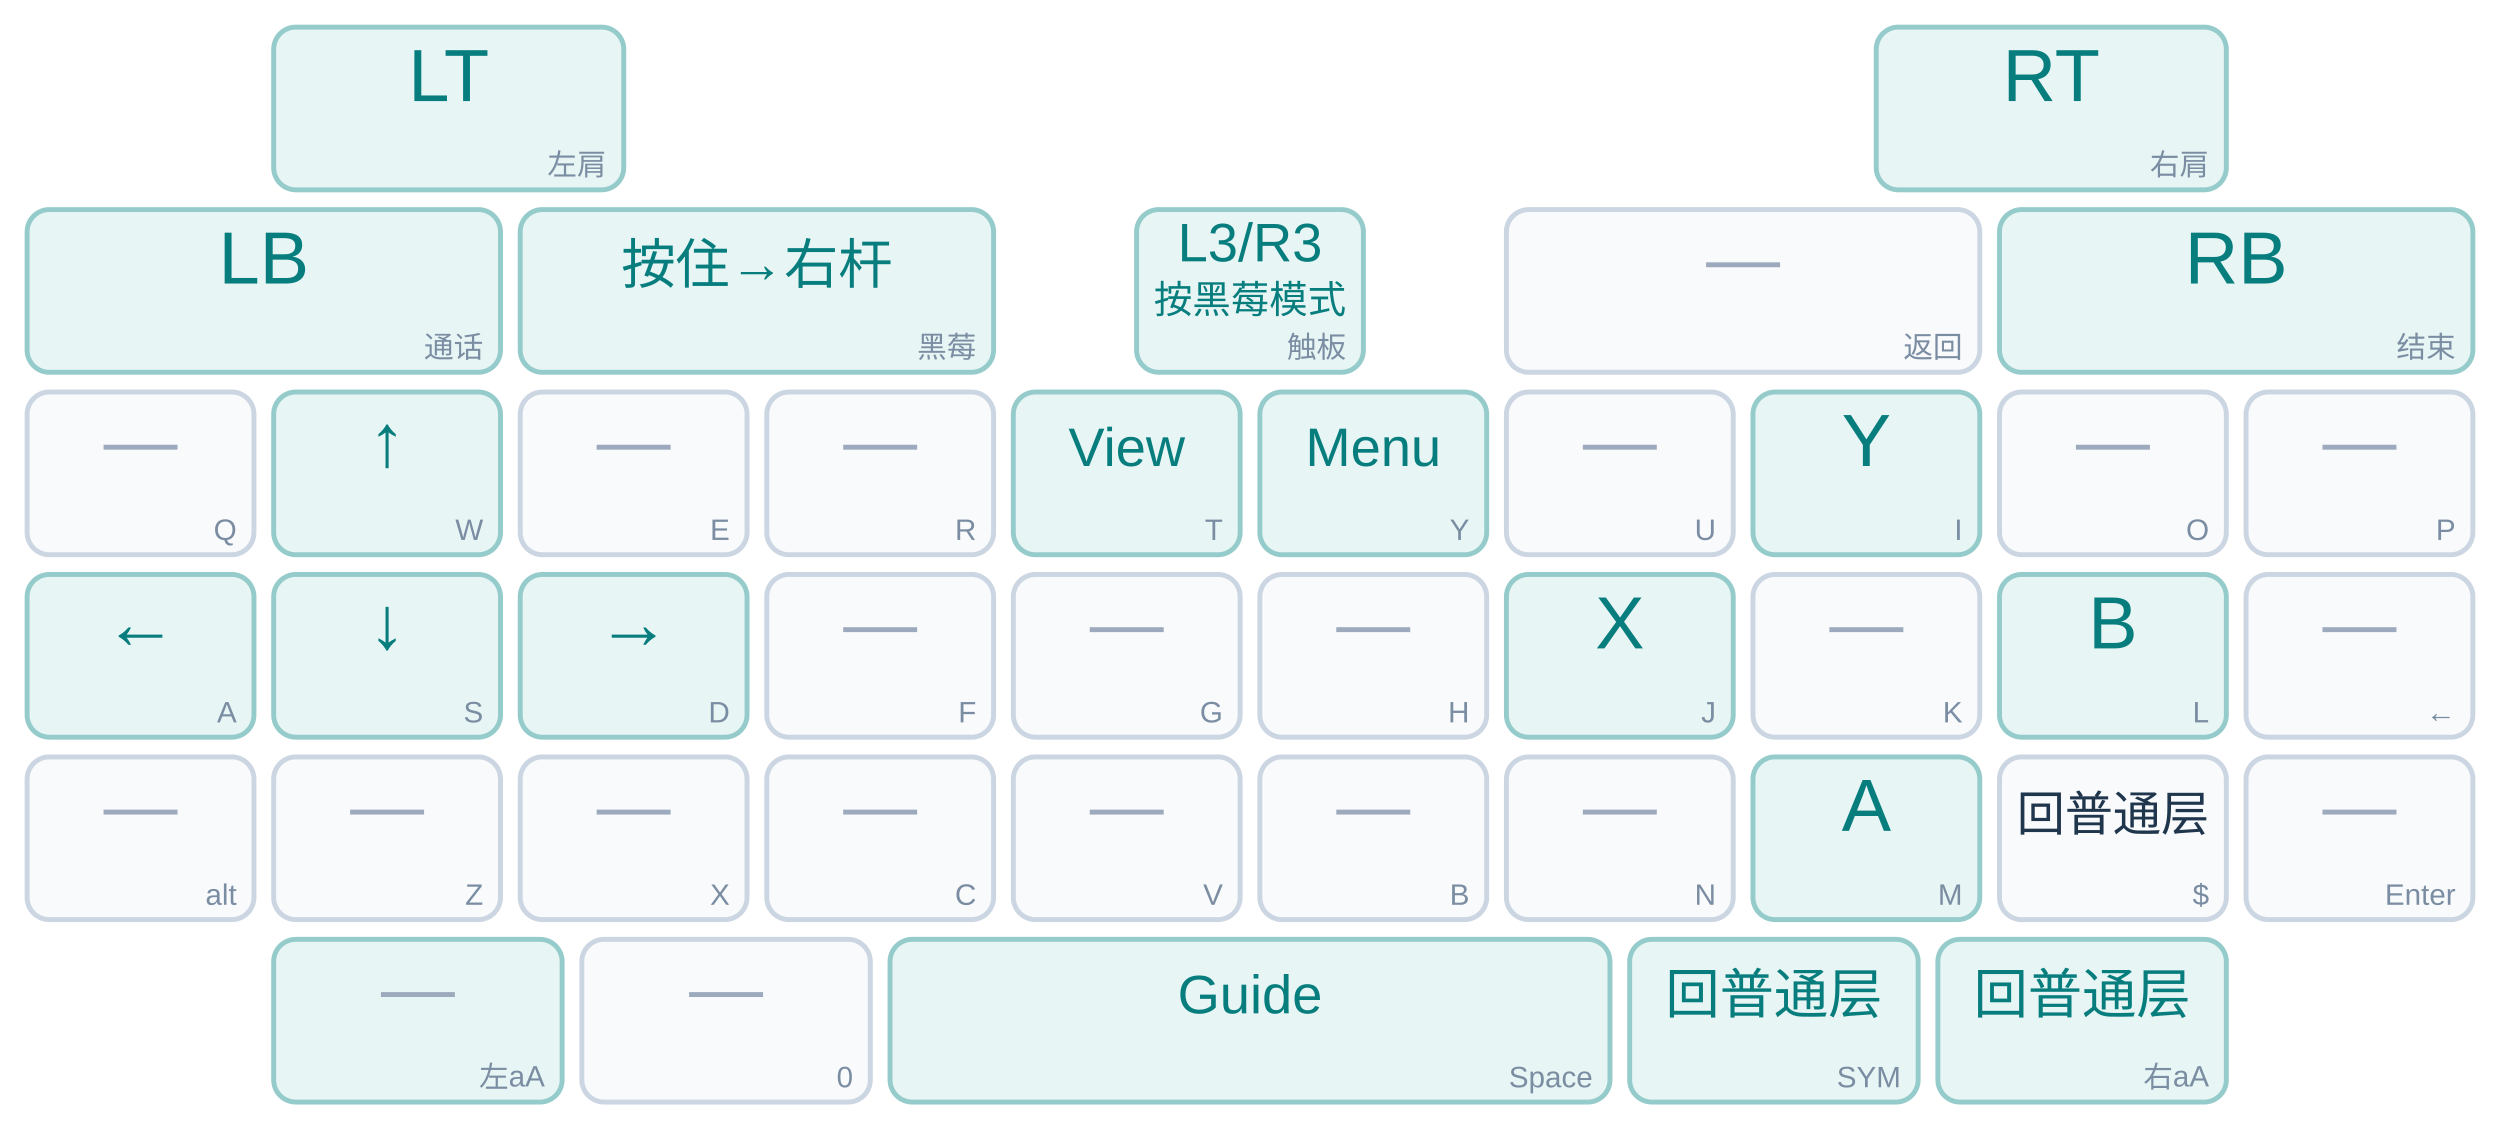
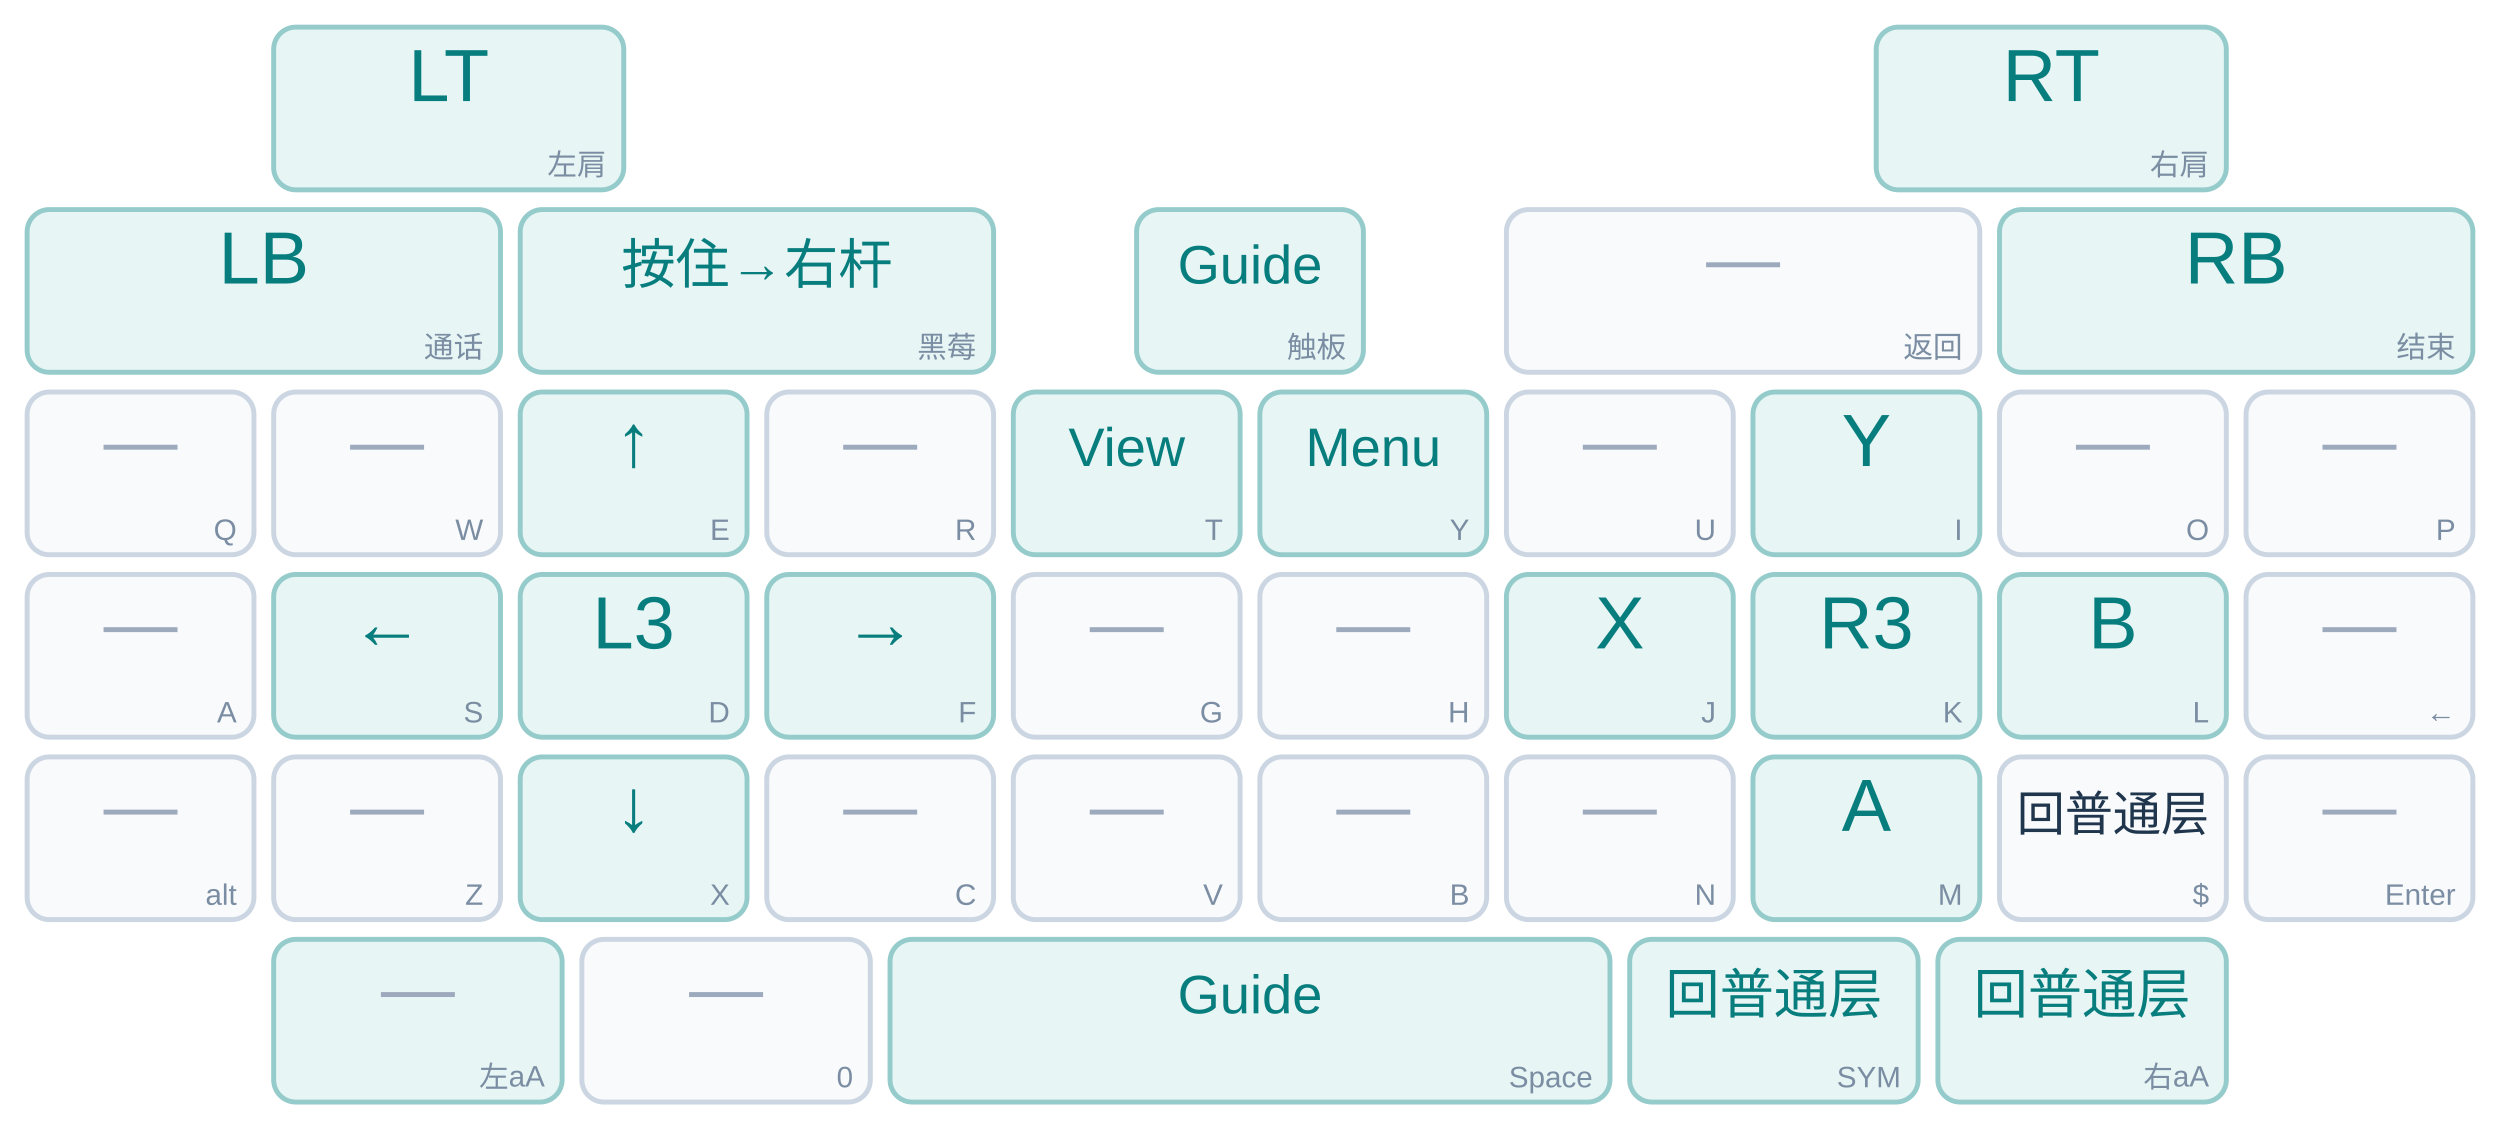
<svg xmlns="http://www.w3.org/2000/svg" viewBox="-7 -7 1014 458" role="img" aria-label="media complete keymap">
  <g data-key="0" data-binding="&amp;gamepad 10">
    <rect x="104" y="4.0" width="142" height="66.0" rx="9" fill="#e7f6f5" stroke="#95cccb" stroke-width="2" />
    <text x="175.0" y="34.0" text-anchor="middle" font-size="30" fill="#087d7e" font-family="ManualHan,Arial,sans-serif">LT</text>
    <text x="239" y="64.0" text-anchor="end" font-size="12" fill="#7b8da2" font-family="ManualHan,Arial,sans-serif">左肩</text>
  </g>
  <g data-key="1" data-binding="&amp;gamepad 11">
    <rect x="754" y="4.0" width="142" height="66.0" rx="9" fill="#e7f6f5" stroke="#95cccb" stroke-width="2" />
    <text x="825.0" y="34.0" text-anchor="middle" font-size="30" fill="#087d7e" font-family="ManualHan,Arial,sans-serif">RT</text>
    <text x="889" y="64.0" text-anchor="end" font-size="12" fill="#7b8da2" font-family="ManualHan,Arial,sans-serif">右肩</text>
  </g>
  <g data-key="2" data-binding="&amp;gamepad 8">
    <rect x="4" y="78.0" width="192" height="66.0" rx="9" fill="#e7f6f5" stroke="#95cccb" stroke-width="2" />
    <text x="100.0" y="108.0" text-anchor="middle" font-size="30" fill="#087d7e" font-family="ManualHan,Arial,sans-serif">LB</text>
    <text x="189" y="138.0" text-anchor="end" font-size="12" fill="#7b8da2" font-family="ManualHan,Arial,sans-serif">通话</text>
  </g>
  <g data-key="3" data-binding="&amp;gamepad 17">
    <rect x="204" y="78.0" width="192" height="66.0" rx="9" fill="#e7f6f5" stroke="#95cccb" stroke-width="2" />
    <text x="300.0" y="108.0" text-anchor="middle" font-size="22" fill="#087d7e" font-family="ManualHan,Arial,sans-serif">按住→右杆</text>
    <text x="389" y="138.0" text-anchor="end" font-size="12" fill="#7b8da2" font-family="ManualHan,Arial,sans-serif">黑莓</text>
  </g>
-   <g data-key="4" data-binding="&amp;gamepad 18">
+   <g data-key="4" data-binding="&amp;gamepad 14">
    <rect x="454" y="78.0" width="92" height="66.0" rx="9" fill="#e7f6f5" stroke="#95cccb" stroke-width="2" />
-     <text x="500.0" y="99.0" text-anchor="middle" font-size="22" fill="#087d7e" font-family="ManualHan,Arial,sans-serif">L3/R3</text>
-     <text x="500.0" y="120.0" text-anchor="middle" font-size="15.6" fill="#087d7e" font-family="ManualHan,Arial,sans-serif">按黑莓模式</text>
+     <text x="500.0" y="108.0" text-anchor="middle" font-size="22" fill="#087d7e" font-family="ManualHan,Arial,sans-serif">Guide</text>
    <text x="539" y="138.0" text-anchor="end" font-size="12" fill="#7b8da2" font-family="ManualHan,Arial,sans-serif">触板</text>
  </g>
  <g data-key="5" data-binding="&amp;none">
    <rect x="604" y="78.0" width="192" height="66.0" rx="9" fill="#f8fafc" stroke="#cbd6e2" stroke-width="2" />
    <text x="700.0" y="108.0" text-anchor="middle" font-size="30" fill="#9daabd" font-family="ManualHan,Arial,sans-serif">—</text>
    <text x="789" y="138.0" text-anchor="end" font-size="12" fill="#7b8da2" font-family="ManualHan,Arial,sans-serif">返回</text>
  </g>
  <g data-key="6" data-binding="&amp;gamepad 9">
    <rect x="804" y="78.0" width="192" height="66.0" rx="9" fill="#e7f6f5" stroke="#95cccb" stroke-width="2" />
    <text x="900.0" y="108.0" text-anchor="middle" font-size="30" fill="#087d7e" font-family="ManualHan,Arial,sans-serif">RB</text>
    <text x="989" y="138.0" text-anchor="end" font-size="12" fill="#7b8da2" font-family="ManualHan,Arial,sans-serif">结束</text>
  </g>
  <g data-key="7" data-binding="&amp;none">
    <rect x="4" y="152.0" width="92" height="66.0" rx="9" fill="#f8fafc" stroke="#cbd6e2" stroke-width="2" />
    <text x="50.0" y="182.0" text-anchor="middle" font-size="30" fill="#9daabd" font-family="ManualHan,Arial,sans-serif">—</text>
    <text x="89" y="212.0" text-anchor="end" font-size="12" fill="#7b8da2" font-family="ManualHan,Arial,sans-serif">Q</text>
  </g>
-   <g data-key="8" data-binding="&amp;gamepad 0">
-     <rect x="104" y="152.0" width="92" height="66.0" rx="9" fill="#e7f6f5" stroke="#95cccb" stroke-width="2" />
-     <text x="150.0" y="182.0" text-anchor="middle" font-size="30" fill="#087d7e" font-family="ManualHan,Arial,sans-serif">↑</text>
+   <g data-key="8" data-binding="&amp;none">
+     <rect x="104" y="152.0" width="92" height="66.0" rx="9" fill="#f8fafc" stroke="#cbd6e2" stroke-width="2" />
+     <text x="150.0" y="182.0" text-anchor="middle" font-size="30" fill="#9daabd" font-family="ManualHan,Arial,sans-serif">—</text>
    <text x="189" y="212.0" text-anchor="end" font-size="12" fill="#7b8da2" font-family="ManualHan,Arial,sans-serif">W</text>
  </g>
-   <g data-key="9" data-binding="&amp;none">
-     <rect x="204" y="152.0" width="92" height="66.0" rx="9" fill="#f8fafc" stroke="#cbd6e2" stroke-width="2" />
-     <text x="250.0" y="182.0" text-anchor="middle" font-size="30" fill="#9daabd" font-family="ManualHan,Arial,sans-serif">—</text>
+   <g data-key="9" data-binding="&amp;gamepad 0">
+     <rect x="204" y="152.0" width="92" height="66.0" rx="9" fill="#e7f6f5" stroke="#95cccb" stroke-width="2" />
+     <text x="250.0" y="182.0" text-anchor="middle" font-size="30" fill="#087d7e" font-family="ManualHan,Arial,sans-serif">↑</text>
    <text x="289" y="212.0" text-anchor="end" font-size="12" fill="#7b8da2" font-family="ManualHan,Arial,sans-serif">E</text>
  </g>
  <g data-key="10" data-binding="&amp;none">
    <rect x="304" y="152.0" width="92" height="66.0" rx="9" fill="#f8fafc" stroke="#cbd6e2" stroke-width="2" />
    <text x="350.0" y="182.0" text-anchor="middle" font-size="30" fill="#9daabd" font-family="ManualHan,Arial,sans-serif">—</text>
    <text x="389" y="212.0" text-anchor="end" font-size="12" fill="#7b8da2" font-family="ManualHan,Arial,sans-serif">R</text>
  </g>
  <g data-key="11" data-binding="&amp;gamepad 12">
    <rect x="404" y="152.0" width="92" height="66.0" rx="9" fill="#e7f6f5" stroke="#95cccb" stroke-width="2" />
    <text x="450.0" y="182.0" text-anchor="middle" font-size="22" fill="#087d7e" font-family="ManualHan,Arial,sans-serif">View</text>
    <text x="489" y="212.0" text-anchor="end" font-size="12" fill="#7b8da2" font-family="ManualHan,Arial,sans-serif">T</text>
  </g>
  <g data-key="12" data-binding="&amp;gamepad 13">
    <rect x="504" y="152.0" width="92" height="66.0" rx="9" fill="#e7f6f5" stroke="#95cccb" stroke-width="2" />
    <text x="550.0" y="182.0" text-anchor="middle" font-size="22" fill="#087d7e" font-family="ManualHan,Arial,sans-serif">Menu</text>
    <text x="589" y="212.0" text-anchor="end" font-size="12" fill="#7b8da2" font-family="ManualHan,Arial,sans-serif">Y</text>
  </g>
  <g data-key="13" data-binding="&amp;none">
    <rect x="604" y="152.0" width="92" height="66.0" rx="9" fill="#f8fafc" stroke="#cbd6e2" stroke-width="2" />
    <text x="650.0" y="182.0" text-anchor="middle" font-size="30" fill="#9daabd" font-family="ManualHan,Arial,sans-serif">—</text>
    <text x="689" y="212.0" text-anchor="end" font-size="12" fill="#7b8da2" font-family="ManualHan,Arial,sans-serif">U</text>
  </g>
  <g data-key="14" data-binding="&amp;gamepad 7">
    <rect x="704" y="152.0" width="92" height="66.0" rx="9" fill="#e7f6f5" stroke="#95cccb" stroke-width="2" />
    <text x="750.0" y="182.0" text-anchor="middle" font-size="30" fill="#087d7e" font-family="ManualHan,Arial,sans-serif">Y</text>
    <text x="789" y="212.0" text-anchor="end" font-size="12" fill="#7b8da2" font-family="ManualHan,Arial,sans-serif">I</text>
  </g>
  <g data-key="15" data-binding="&amp;none">
    <rect x="804" y="152.0" width="92" height="66.0" rx="9" fill="#f8fafc" stroke="#cbd6e2" stroke-width="2" />
    <text x="850.0" y="182.0" text-anchor="middle" font-size="30" fill="#9daabd" font-family="ManualHan,Arial,sans-serif">—</text>
    <text x="889" y="212.0" text-anchor="end" font-size="12" fill="#7b8da2" font-family="ManualHan,Arial,sans-serif">O</text>
  </g>
  <g data-key="16" data-binding="&amp;none">
    <rect x="904" y="152.0" width="92" height="66.0" rx="9" fill="#f8fafc" stroke="#cbd6e2" stroke-width="2" />
    <text x="950.0" y="182.0" text-anchor="middle" font-size="30" fill="#9daabd" font-family="ManualHan,Arial,sans-serif">—</text>
    <text x="989" y="212.0" text-anchor="end" font-size="12" fill="#7b8da2" font-family="ManualHan,Arial,sans-serif">P</text>
  </g>
-   <g data-key="17" data-binding="&amp;gamepad 2">
-     <rect x="4" y="226.0" width="92" height="66.0" rx="9" fill="#e7f6f5" stroke="#95cccb" stroke-width="2" />
-     <text x="50.0" y="256.0" text-anchor="middle" font-size="30" fill="#087d7e" font-family="ManualHan,Arial,sans-serif">←</text>
+   <g data-key="17" data-binding="&amp;none">
+     <rect x="4" y="226.0" width="92" height="66.0" rx="9" fill="#f8fafc" stroke="#cbd6e2" stroke-width="2" />
+     <text x="50.0" y="256.0" text-anchor="middle" font-size="30" fill="#9daabd" font-family="ManualHan,Arial,sans-serif">—</text>
    <text x="89" y="286.0" text-anchor="end" font-size="12" fill="#7b8da2" font-family="ManualHan,Arial,sans-serif">A</text>
  </g>
-   <g data-key="18" data-binding="&amp;gamepad 1">
+   <g data-key="18" data-binding="&amp;gamepad 2">
    <rect x="104" y="226.0" width="92" height="66.0" rx="9" fill="#e7f6f5" stroke="#95cccb" stroke-width="2" />
-     <text x="150.0" y="256.0" text-anchor="middle" font-size="30" fill="#087d7e" font-family="ManualHan,Arial,sans-serif">↓</text>
+     <text x="150.0" y="256.0" text-anchor="middle" font-size="30" fill="#087d7e" font-family="ManualHan,Arial,sans-serif">←</text>
    <text x="189" y="286.0" text-anchor="end" font-size="12" fill="#7b8da2" font-family="ManualHan,Arial,sans-serif">S</text>
  </g>
-   <g data-key="19" data-binding="&amp;gamepad 3">
+   <g data-key="19" data-binding="&amp;gamepad 15">
    <rect x="204" y="226.0" width="92" height="66.0" rx="9" fill="#e7f6f5" stroke="#95cccb" stroke-width="2" />
-     <text x="250.0" y="256.0" text-anchor="middle" font-size="30" fill="#087d7e" font-family="ManualHan,Arial,sans-serif">→</text>
+     <text x="250.0" y="256.0" text-anchor="middle" font-size="30" fill="#087d7e" font-family="ManualHan,Arial,sans-serif">L3</text>
    <text x="289" y="286.0" text-anchor="end" font-size="12" fill="#7b8da2" font-family="ManualHan,Arial,sans-serif">D</text>
  </g>
-   <g data-key="20" data-binding="&amp;none">
-     <rect x="304" y="226.0" width="92" height="66.0" rx="9" fill="#f8fafc" stroke="#cbd6e2" stroke-width="2" />
-     <text x="350.0" y="256.0" text-anchor="middle" font-size="30" fill="#9daabd" font-family="ManualHan,Arial,sans-serif">—</text>
+   <g data-key="20" data-binding="&amp;gamepad 3">
+     <rect x="304" y="226.0" width="92" height="66.0" rx="9" fill="#e7f6f5" stroke="#95cccb" stroke-width="2" />
+     <text x="350.0" y="256.0" text-anchor="middle" font-size="30" fill="#087d7e" font-family="ManualHan,Arial,sans-serif">→</text>
    <text x="389" y="286.0" text-anchor="end" font-size="12" fill="#7b8da2" font-family="ManualHan,Arial,sans-serif">F</text>
  </g>
  <g data-key="21" data-binding="&amp;none">
    <rect x="404" y="226.0" width="92" height="66.0" rx="9" fill="#f8fafc" stroke="#cbd6e2" stroke-width="2" />
    <text x="450.0" y="256.0" text-anchor="middle" font-size="30" fill="#9daabd" font-family="ManualHan,Arial,sans-serif">—</text>
    <text x="489" y="286.0" text-anchor="end" font-size="12" fill="#7b8da2" font-family="ManualHan,Arial,sans-serif">G</text>
  </g>
  <g data-key="22" data-binding="&amp;none">
    <rect x="504" y="226.0" width="92" height="66.0" rx="9" fill="#f8fafc" stroke="#cbd6e2" stroke-width="2" />
    <text x="550.0" y="256.0" text-anchor="middle" font-size="30" fill="#9daabd" font-family="ManualHan,Arial,sans-serif">—</text>
    <text x="589" y="286.0" text-anchor="end" font-size="12" fill="#7b8da2" font-family="ManualHan,Arial,sans-serif">H</text>
  </g>
  <g data-key="23" data-binding="&amp;gamepad 6">
    <rect x="604" y="226.0" width="92" height="66.0" rx="9" fill="#e7f6f5" stroke="#95cccb" stroke-width="2" />
    <text x="650.0" y="256.0" text-anchor="middle" font-size="30" fill="#087d7e" font-family="ManualHan,Arial,sans-serif">X</text>
    <text x="689" y="286.0" text-anchor="end" font-size="12" fill="#7b8da2" font-family="ManualHan,Arial,sans-serif">J</text>
  </g>
-   <g data-key="24" data-binding="&amp;none">
-     <rect x="704" y="226.0" width="92" height="66.0" rx="9" fill="#f8fafc" stroke="#cbd6e2" stroke-width="2" />
-     <text x="750.0" y="256.0" text-anchor="middle" font-size="30" fill="#9daabd" font-family="ManualHan,Arial,sans-serif">—</text>
+   <g data-key="24" data-binding="&amp;gamepad 16">
+     <rect x="704" y="226.0" width="92" height="66.0" rx="9" fill="#e7f6f5" stroke="#95cccb" stroke-width="2" />
+     <text x="750.0" y="256.0" text-anchor="middle" font-size="30" fill="#087d7e" font-family="ManualHan,Arial,sans-serif">R3</text>
    <text x="789" y="286.0" text-anchor="end" font-size="12" fill="#7b8da2" font-family="ManualHan,Arial,sans-serif">K</text>
  </g>
  <g data-key="25" data-binding="&amp;gamepad 5">
    <rect x="804" y="226.0" width="92" height="66.0" rx="9" fill="#e7f6f5" stroke="#95cccb" stroke-width="2" />
    <text x="850.0" y="256.0" text-anchor="middle" font-size="30" fill="#087d7e" font-family="ManualHan,Arial,sans-serif">B</text>
    <text x="889" y="286.0" text-anchor="end" font-size="12" fill="#7b8da2" font-family="ManualHan,Arial,sans-serif">L</text>
  </g>
  <g data-key="26" data-binding="&amp;none">
    <rect x="904" y="226.0" width="92" height="66.0" rx="9" fill="#f8fafc" stroke="#cbd6e2" stroke-width="2" />
    <text x="950.0" y="256.0" text-anchor="middle" font-size="30" fill="#9daabd" font-family="ManualHan,Arial,sans-serif">—</text>
    <text x="989" y="286.0" text-anchor="end" font-size="12" fill="#7b8da2" font-family="ManualHan,Arial,sans-serif">←</text>
  </g>
  <g data-key="27" data-binding="&amp;none">
    <rect x="4" y="300.0" width="92" height="66.0" rx="9" fill="#f8fafc" stroke="#cbd6e2" stroke-width="2" />
    <text x="50.0" y="330.0" text-anchor="middle" font-size="30" fill="#9daabd" font-family="ManualHan,Arial,sans-serif">—</text>
    <text x="89" y="360.0" text-anchor="end" font-size="12" fill="#7b8da2" font-family="ManualHan,Arial,sans-serif">alt</text>
  </g>
  <g data-key="28" data-binding="&amp;none">
    <rect x="104" y="300.0" width="92" height="66.0" rx="9" fill="#f8fafc" stroke="#cbd6e2" stroke-width="2" />
    <text x="150.0" y="330.0" text-anchor="middle" font-size="30" fill="#9daabd" font-family="ManualHan,Arial,sans-serif">—</text>
    <text x="189" y="360.0" text-anchor="end" font-size="12" fill="#7b8da2" font-family="ManualHan,Arial,sans-serif">Z</text>
  </g>
-   <g data-key="29" data-binding="&amp;none">
-     <rect x="204" y="300.0" width="92" height="66.0" rx="9" fill="#f8fafc" stroke="#cbd6e2" stroke-width="2" />
-     <text x="250.0" y="330.0" text-anchor="middle" font-size="30" fill="#9daabd" font-family="ManualHan,Arial,sans-serif">—</text>
+   <g data-key="29" data-binding="&amp;gamepad 1">
+     <rect x="204" y="300.0" width="92" height="66.0" rx="9" fill="#e7f6f5" stroke="#95cccb" stroke-width="2" />
+     <text x="250.0" y="330.0" text-anchor="middle" font-size="30" fill="#087d7e" font-family="ManualHan,Arial,sans-serif">↓</text>
    <text x="289" y="360.0" text-anchor="end" font-size="12" fill="#7b8da2" font-family="ManualHan,Arial,sans-serif">X</text>
  </g>
  <g data-key="30" data-binding="&amp;none">
    <rect x="304" y="300.0" width="92" height="66.0" rx="9" fill="#f8fafc" stroke="#cbd6e2" stroke-width="2" />
    <text x="350.0" y="330.0" text-anchor="middle" font-size="30" fill="#9daabd" font-family="ManualHan,Arial,sans-serif">—</text>
    <text x="389" y="360.0" text-anchor="end" font-size="12" fill="#7b8da2" font-family="ManualHan,Arial,sans-serif">C</text>
  </g>
  <g data-key="31" data-binding="&amp;none">
    <rect x="404" y="300.0" width="92" height="66.0" rx="9" fill="#f8fafc" stroke="#cbd6e2" stroke-width="2" />
    <text x="450.0" y="330.0" text-anchor="middle" font-size="30" fill="#9daabd" font-family="ManualHan,Arial,sans-serif">—</text>
    <text x="489" y="360.0" text-anchor="end" font-size="12" fill="#7b8da2" font-family="ManualHan,Arial,sans-serif">V</text>
  </g>
  <g data-key="32" data-binding="&amp;none">
    <rect x="504" y="300.0" width="92" height="66.0" rx="9" fill="#f8fafc" stroke="#cbd6e2" stroke-width="2" />
    <text x="550.0" y="330.0" text-anchor="middle" font-size="30" fill="#9daabd" font-family="ManualHan,Arial,sans-serif">—</text>
    <text x="589" y="360.0" text-anchor="end" font-size="12" fill="#7b8da2" font-family="ManualHan,Arial,sans-serif">B</text>
  </g>
  <g data-key="33" data-binding="&amp;none">
    <rect x="604" y="300.0" width="92" height="66.0" rx="9" fill="#f8fafc" stroke="#cbd6e2" stroke-width="2" />
    <text x="650.0" y="330.0" text-anchor="middle" font-size="30" fill="#9daabd" font-family="ManualHan,Arial,sans-serif">—</text>
    <text x="689" y="360.0" text-anchor="end" font-size="12" fill="#7b8da2" font-family="ManualHan,Arial,sans-serif">N</text>
  </g>
  <g data-key="34" data-binding="&amp;gamepad 4">
    <rect x="704" y="300.0" width="92" height="66.0" rx="9" fill="#e7f6f5" stroke="#95cccb" stroke-width="2" />
    <text x="750.0" y="330.0" text-anchor="middle" font-size="30" fill="#087d7e" font-family="ManualHan,Arial,sans-serif">A</text>
    <text x="789" y="360.0" text-anchor="end" font-size="12" fill="#7b8da2" font-family="ManualHan,Arial,sans-serif">M</text>
  </g>
  <g data-key="35" data-binding="&amp;to DEFAULT">
    <rect x="804" y="300.0" width="92" height="66.0" rx="9" fill="#f8fafc" stroke="#cbd6e2" stroke-width="2" />
    <text x="850.0" y="330.0" text-anchor="middle" font-size="19.5" fill="#20364d" font-family="ManualHan,Arial,sans-serif">回普通层</text>
    <text x="889" y="360.0" text-anchor="end" font-size="12" fill="#7b8da2" font-family="ManualHan,Arial,sans-serif">$</text>
  </g>
  <g data-key="36" data-binding="&amp;none">
    <rect x="904" y="300.0" width="92" height="66.0" rx="9" fill="#f8fafc" stroke="#cbd6e2" stroke-width="2" />
    <text x="950.0" y="330.0" text-anchor="middle" font-size="30" fill="#9daabd" font-family="ManualHan,Arial,sans-serif">—</text>
    <text x="989" y="360.0" text-anchor="end" font-size="12" fill="#7b8da2" font-family="ManualHan,Arial,sans-serif">Enter</text>
  </g>
  <g data-key="37" data-binding="&amp;none">
    <rect x="104" y="374.0" width="117" height="66.0" rx="9" fill="#e7f6f5" stroke="#95cccb" stroke-width="2" />
    <text x="162.5" y="404.0" text-anchor="middle" font-size="30" fill="#9daabd" font-family="ManualHan,Arial,sans-serif">—</text>
    <text x="214" y="434.0" text-anchor="end" font-size="12" fill="#7b8da2" font-family="ManualHan,Arial,sans-serif">左aA</text>
  </g>
  <g data-key="38" data-binding="&amp;none">
    <rect x="229" y="374.0" width="117" height="66.0" rx="9" fill="#f8fafc" stroke="#cbd6e2" stroke-width="2" />
    <text x="287.5" y="404.0" text-anchor="middle" font-size="30" fill="#9daabd" font-family="ManualHan,Arial,sans-serif">—</text>
    <text x="339" y="434.0" text-anchor="end" font-size="12" fill="#7b8da2" font-family="ManualHan,Arial,sans-serif">0</text>
  </g>
  <g data-key="39" data-binding="&amp;gamepad 14">
    <rect x="354" y="374.0" width="292" height="66.0" rx="9" fill="#e7f6f5" stroke="#95cccb" stroke-width="2" />
    <text x="500.0" y="404.0" text-anchor="middle" font-size="22" fill="#087d7e" font-family="ManualHan,Arial,sans-serif">Guide</text>
    <text x="639" y="434.0" text-anchor="end" font-size="12" fill="#7b8da2" font-family="ManualHan,Arial,sans-serif">Space</text>
  </g>
  <g data-key="40" data-binding="&amp;to DEFAULT">
    <rect x="654" y="374.0" width="117" height="66.0" rx="9" fill="#e7f6f5" stroke="#95cccb" stroke-width="2" />
    <text x="712.5" y="404.0" text-anchor="middle" font-size="22" fill="#087d7e" font-family="ManualHan,Arial,sans-serif">回普通层</text>
    <text x="764" y="434.0" text-anchor="end" font-size="12" fill="#7b8da2" font-family="ManualHan,Arial,sans-serif">SYM</text>
  </g>
  <g data-key="41" data-binding="&amp;to DEFAULT">
    <rect x="779" y="374.0" width="117" height="66.0" rx="9" fill="#e7f6f5" stroke="#95cccb" stroke-width="2" />
    <text x="837.5" y="404.0" text-anchor="middle" font-size="22" fill="#087d7e" font-family="ManualHan,Arial,sans-serif">回普通层</text>
    <text x="889" y="434.0" text-anchor="end" font-size="12" fill="#7b8da2" font-family="ManualHan,Arial,sans-serif">右aA</text>
  </g>
</svg>
